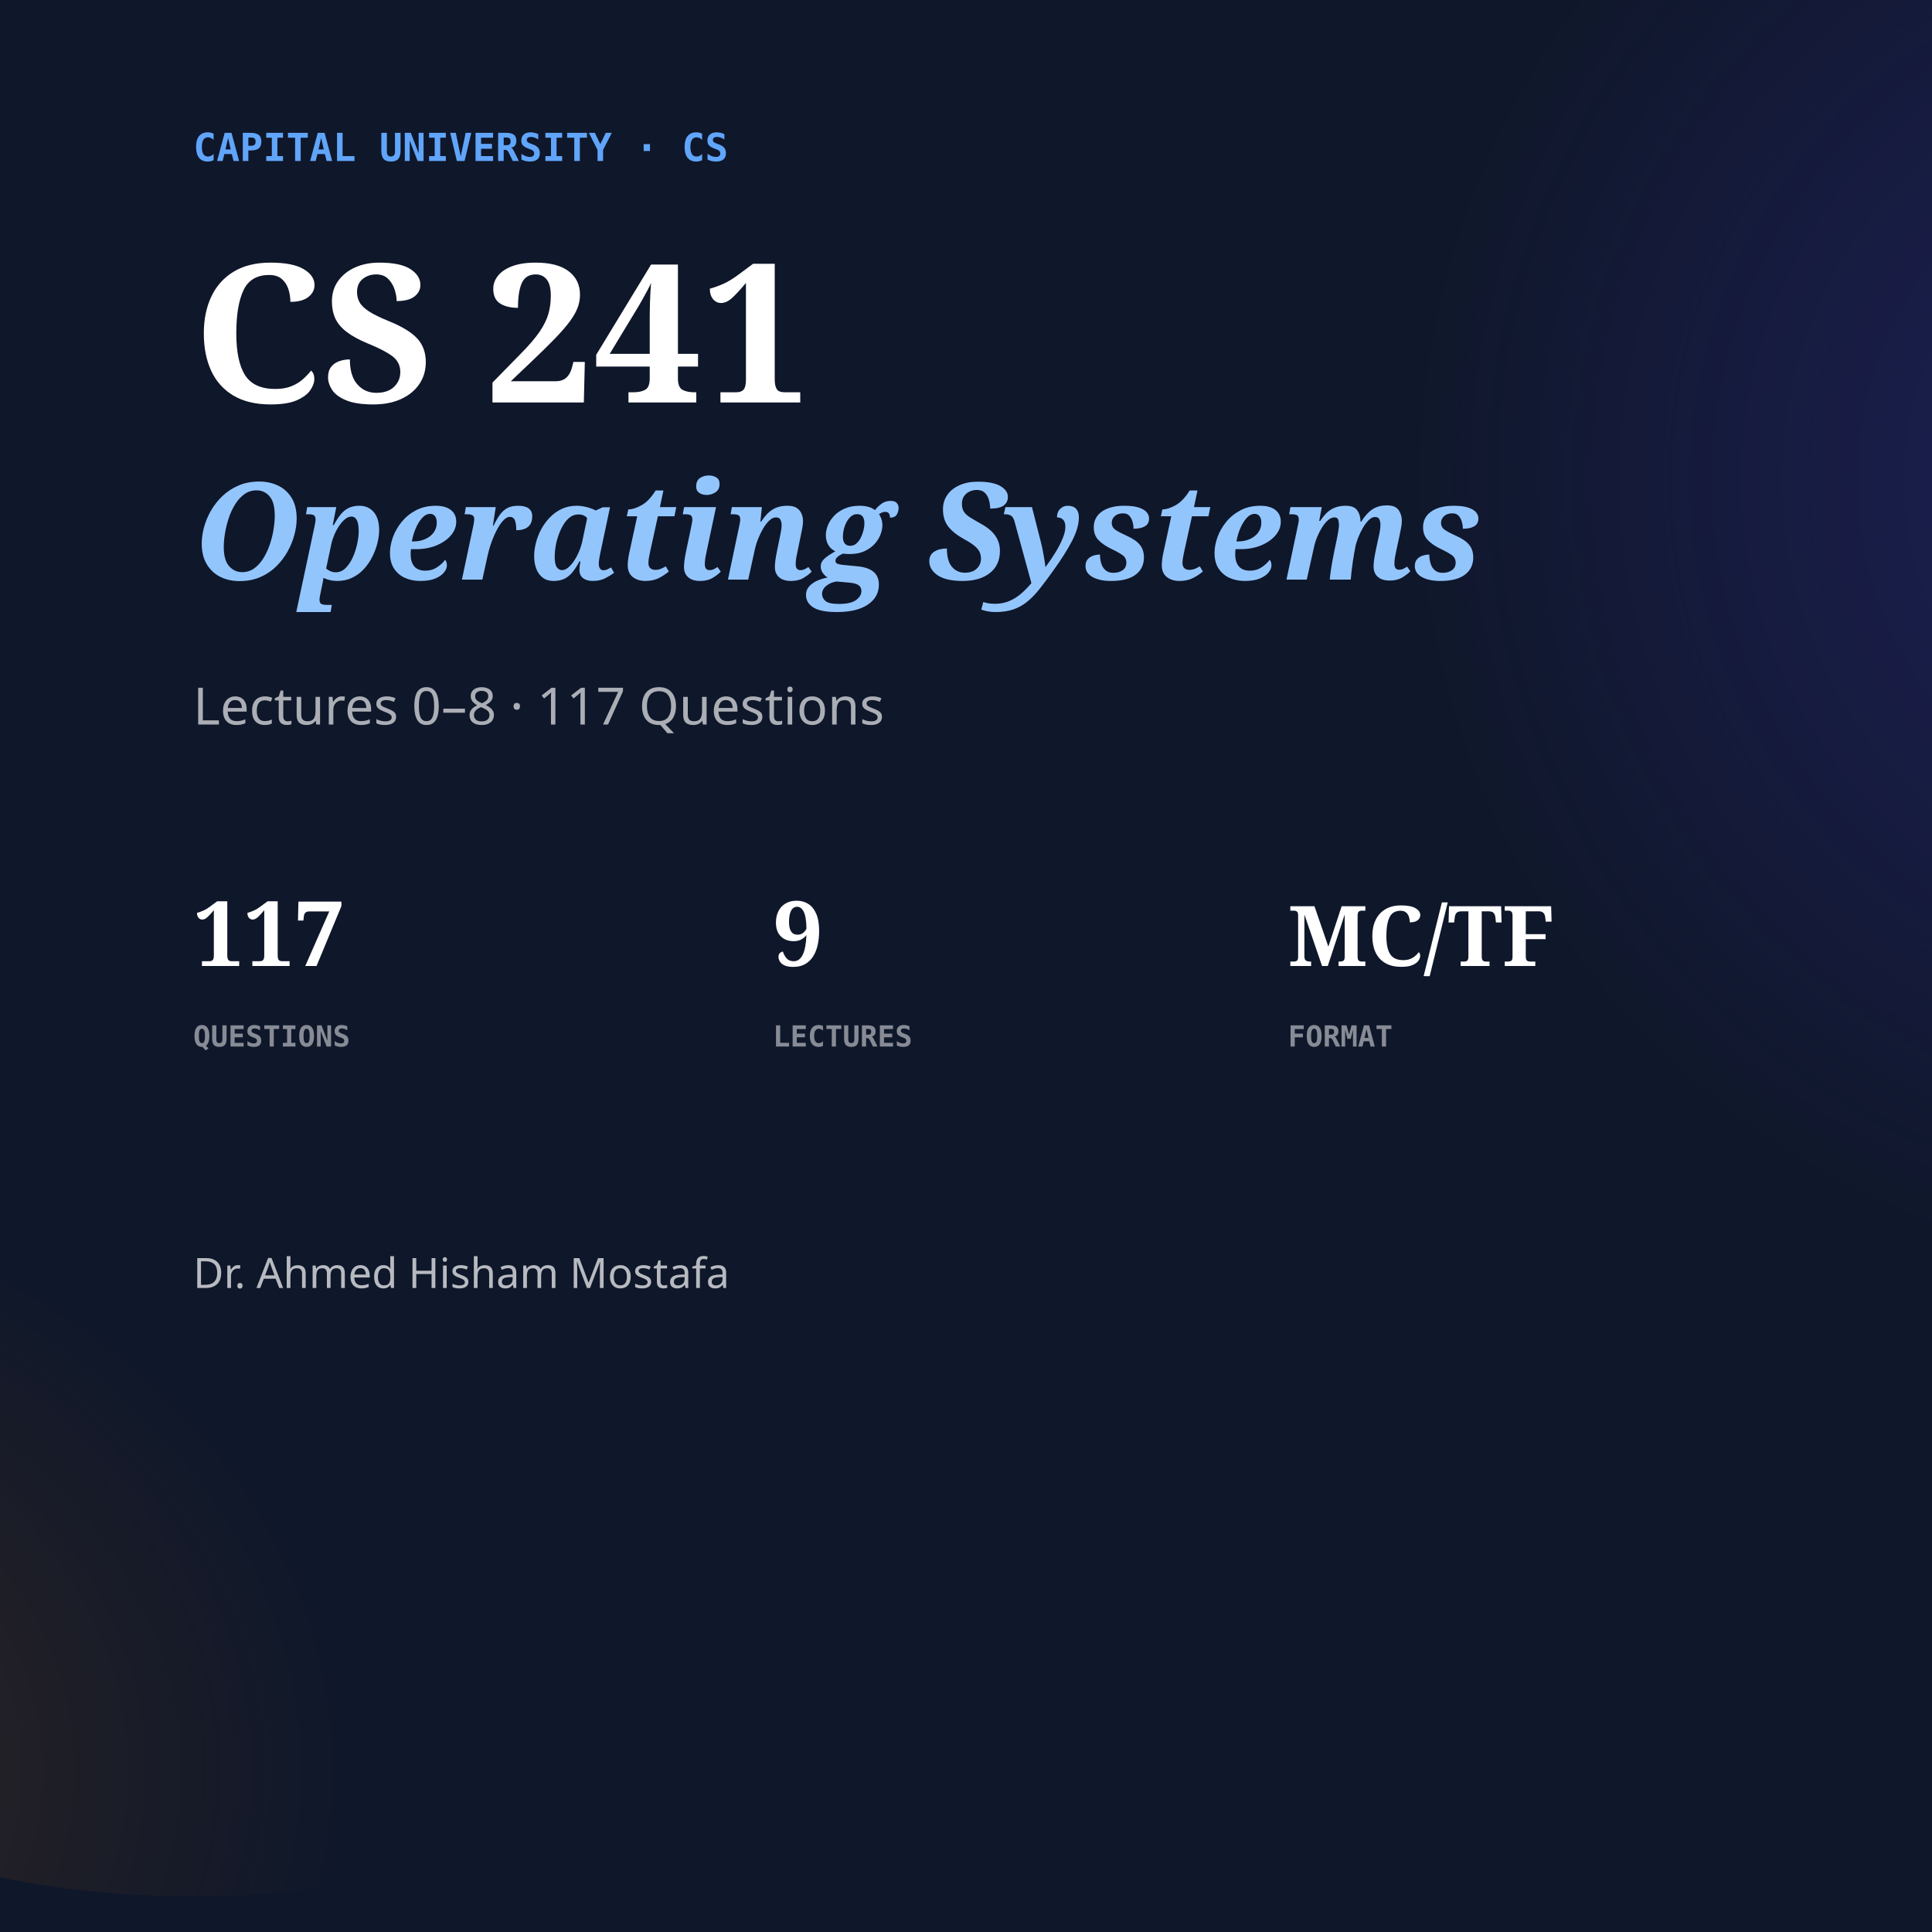
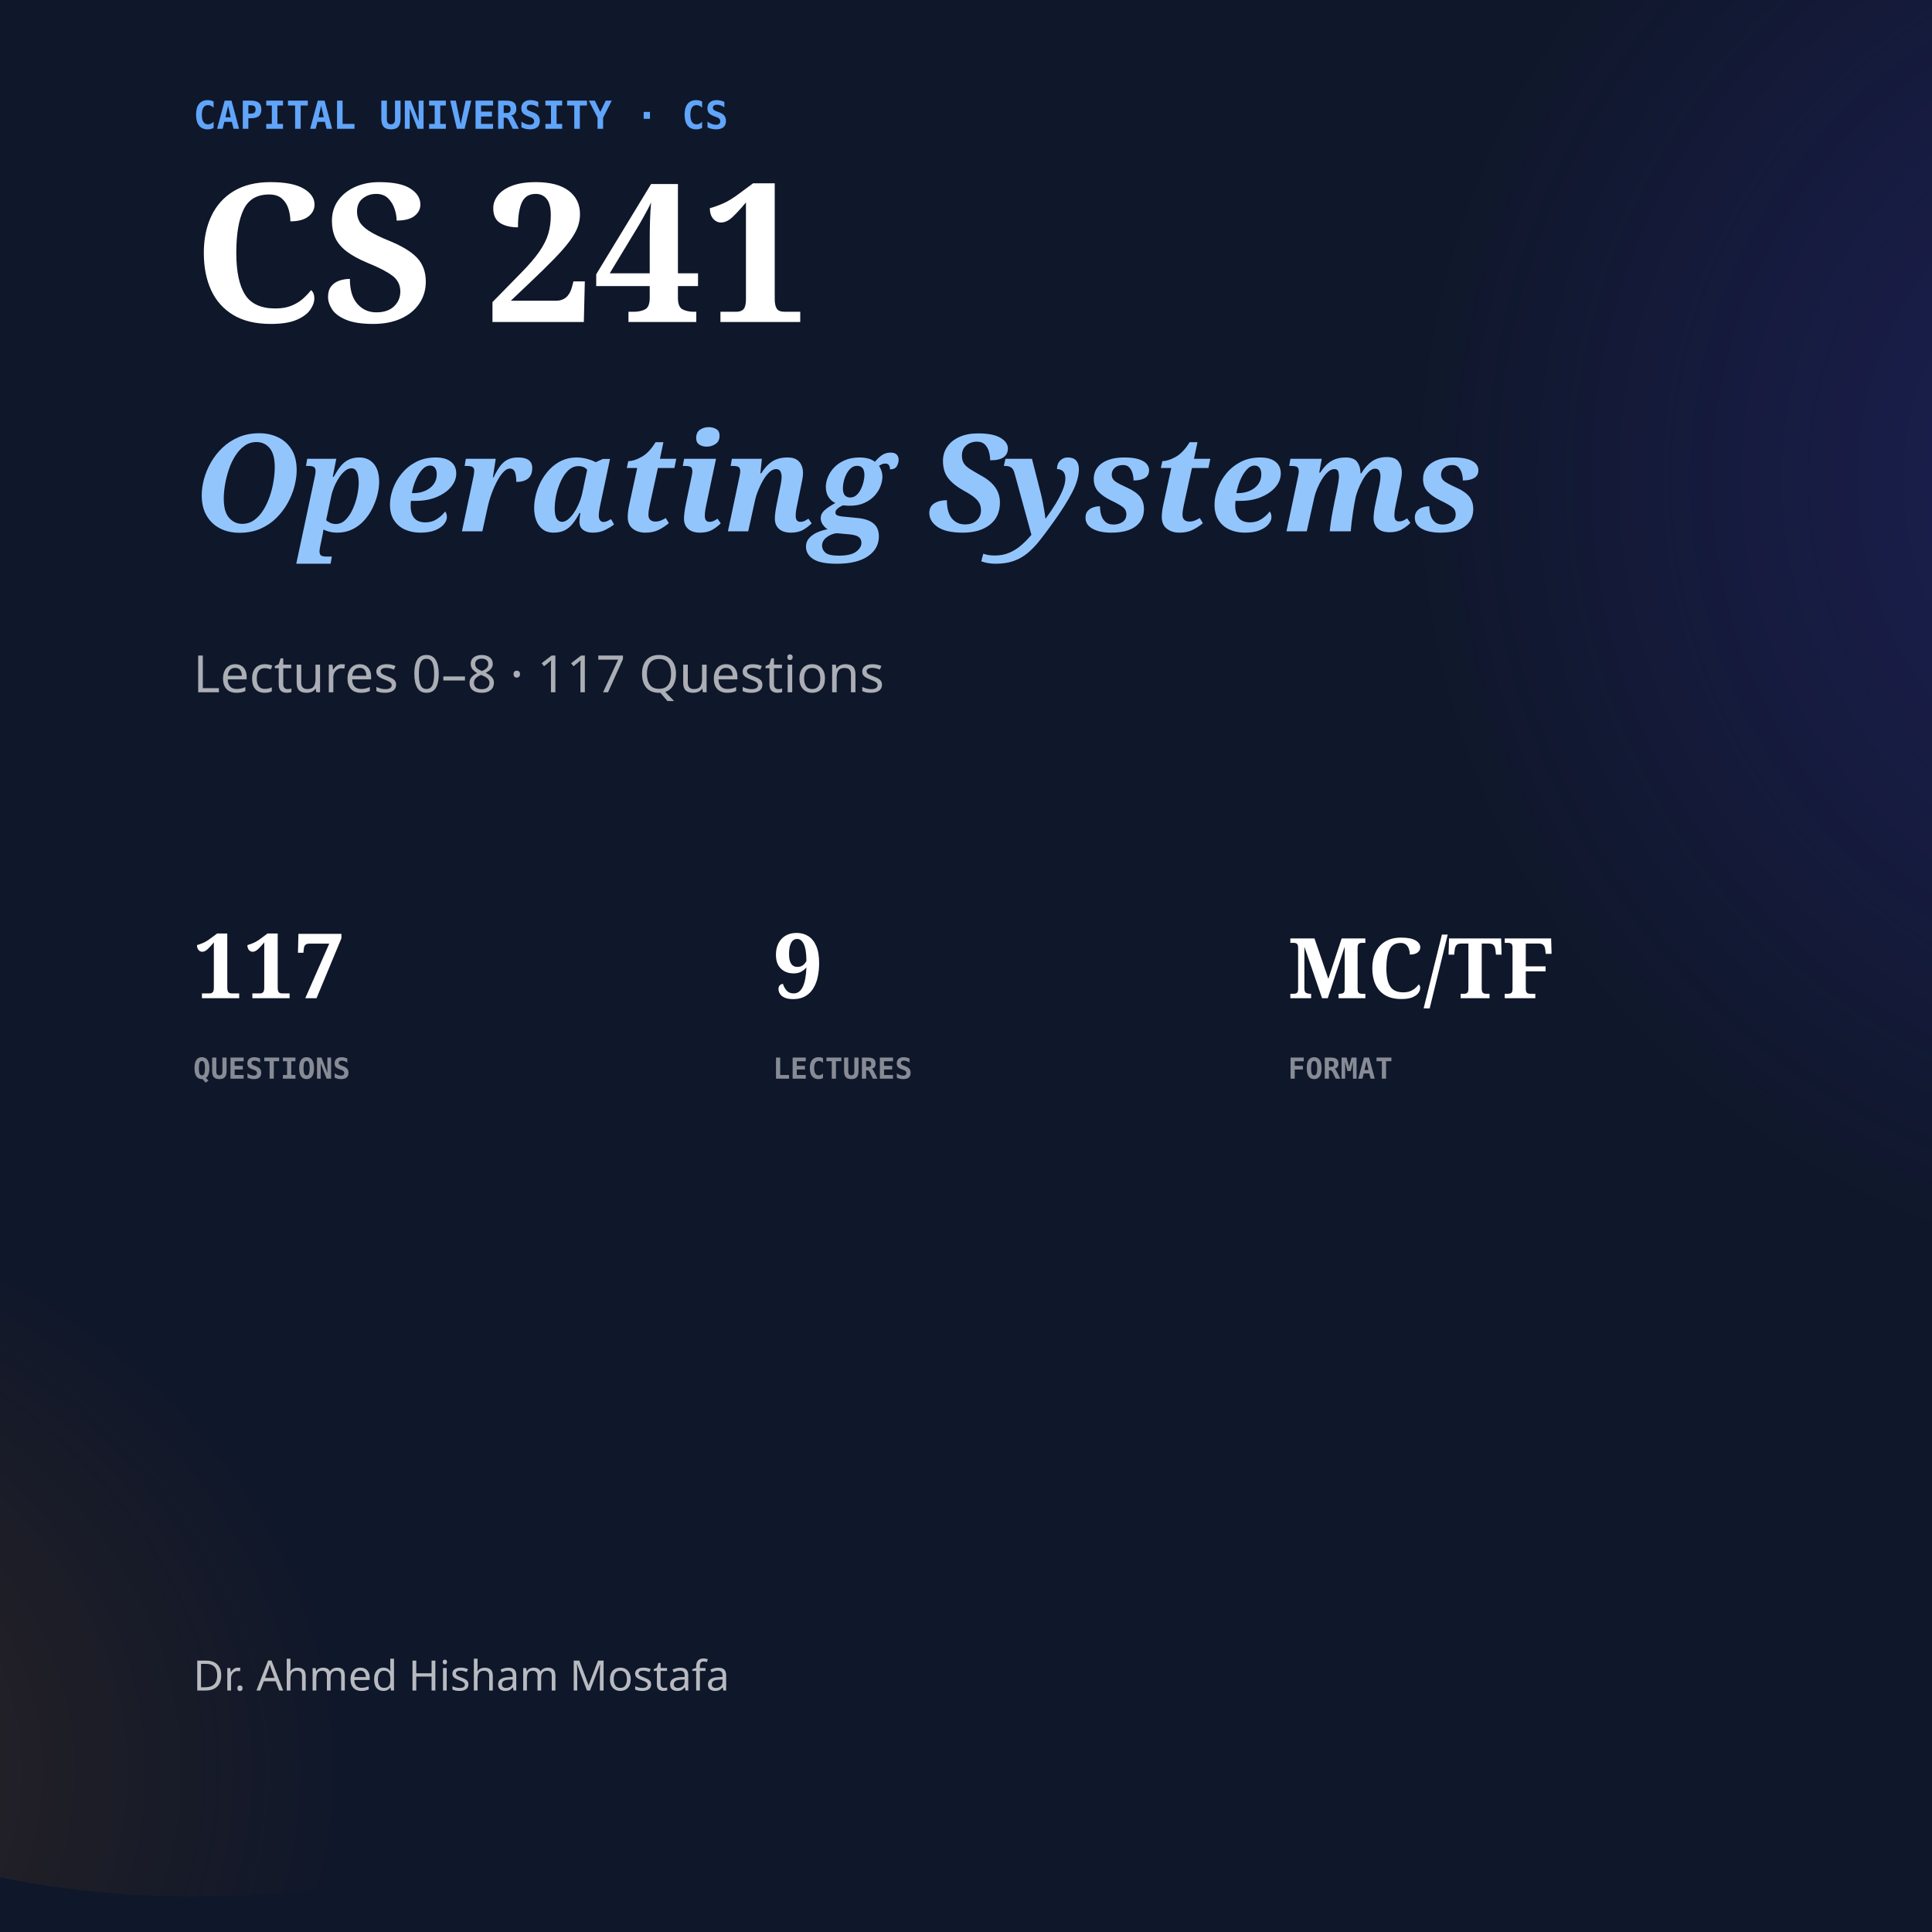
<svg xmlns="http://www.w3.org/2000/svg" width="1200" height="1200">
  <defs>
    <radialGradient id="rad1" cx="85%" cy="40%">
      <stop offset="0%" style="stop-color:rgba(67,56,202,0.3);stop-opacity:1" />
      <stop offset="100%" style="stop-color:rgba(67,56,202,0);stop-opacity:1" />
    </radialGradient>
    <radialGradient id="rad2" cx="10%" cy="90%">
      <stop offset="0%" style="stop-color:rgba(217,119,6,0.2);stop-opacity:1" />
      <stop offset="100%" style="stop-color:rgba(217,119,6,0);stop-opacity:1" />
    </radialGradient>
  </defs>
  <rect width="1200" height="1200" fill="#0f172a" />
  <ellipse cx="1020" cy="400" rx="510" ry="504" fill="url(#rad1)" />
  <ellipse cx="120" cy="800" rx="480" ry="378" fill="url(#rad2)" />
-   <text x="120" y="100" font-family="monospace" font-size="24" font-weight="bold" fill="#60a5fa">CAPITAL UNIVERSITY · CS</text>
-   <text x="120" y="250" font-family="serif" font-size="120" font-weight="bold" fill="white">CS 241</text>
-   <text x="120" y="360" font-family="serif" font-size="84" font-weight="bold" fill="#93c5fd" font-style="italic">Operating Systems</text>
-   <text x="120" y="450" font-family="sans-serif" font-size="32" fill="rgba(255,255,255,0.65)">Lectures 0–8 · 117 Questions</text>
+   <text x="120" y="80" font-family="monospace" font-size="24" font-weight="bold" fill="#60a5fa">CAPITAL UNIVERSITY · CS</text>
+   <text x="120" y="200" font-family="serif" font-size="120" font-weight="bold" fill="white">CS 241</text>
+   <text x="120" y="330" font-family="serif" font-size="84" font-weight="bold" fill="#93c5fd" font-style="italic">Operating Systems</text>
+   <text x="120" y="430" font-family="sans-serif" font-size="32" fill="rgba(255,255,255,0.65)">Lectures 0–8 · 117 Questions</text>
  <g>
-     <text x="120" y="600" font-family="serif" font-size="56" font-weight="bold" fill="white">117</text>
-     <text x="120" y="650" font-family="monospace" font-size="18" fill="rgba(255,255,255,0.5)" font-weight="bold">QUESTIONS</text>
-     <text x="480" y="600" font-family="serif" font-size="56" font-weight="bold" fill="white">9</text>
-     <text x="480" y="650" font-family="monospace" font-size="18" fill="rgba(255,255,255,0.5)" font-weight="bold">LECTURES</text>
-     <text x="800" y="600" font-family="serif" font-size="52" font-weight="bold" fill="white">MC/TF</text>
-     <text x="800" y="650" font-family="monospace" font-size="18" fill="rgba(255,255,255,0.5)" font-weight="bold">FORMAT</text>
+     <text x="120" y="620" font-family="serif" font-size="56" font-weight="bold" fill="white">117</text>
+     <text x="120" y="670" font-family="monospace" font-size="18" fill="rgba(255,255,255,0.5)" font-weight="bold">QUESTIONS</text>
+     <text x="480" y="620" font-family="serif" font-size="56" font-weight="bold" fill="white">9</text>
+     <text x="480" y="670" font-family="monospace" font-size="18" fill="rgba(255,255,255,0.5)" font-weight="bold">LECTURES</text>
+     <text x="800" y="620" font-family="serif" font-size="52" font-weight="bold" fill="white">MC/TF</text>
+     <text x="800" y="670" font-family="monospace" font-size="18" fill="rgba(255,255,255,0.5)" font-weight="bold">FORMAT</text>
  </g>
-   <text x="120" y="800" font-family="sans-serif" font-size="26" fill="rgba(255,255,255,0.7)">Dr. Ahmed Hisham Mostafa</text>
+   <text x="120" y="1050" font-family="sans-serif" font-size="26" fill="rgba(255,255,255,0.7)">Dr. Ahmed Hisham Mostafa</text>
</svg>
